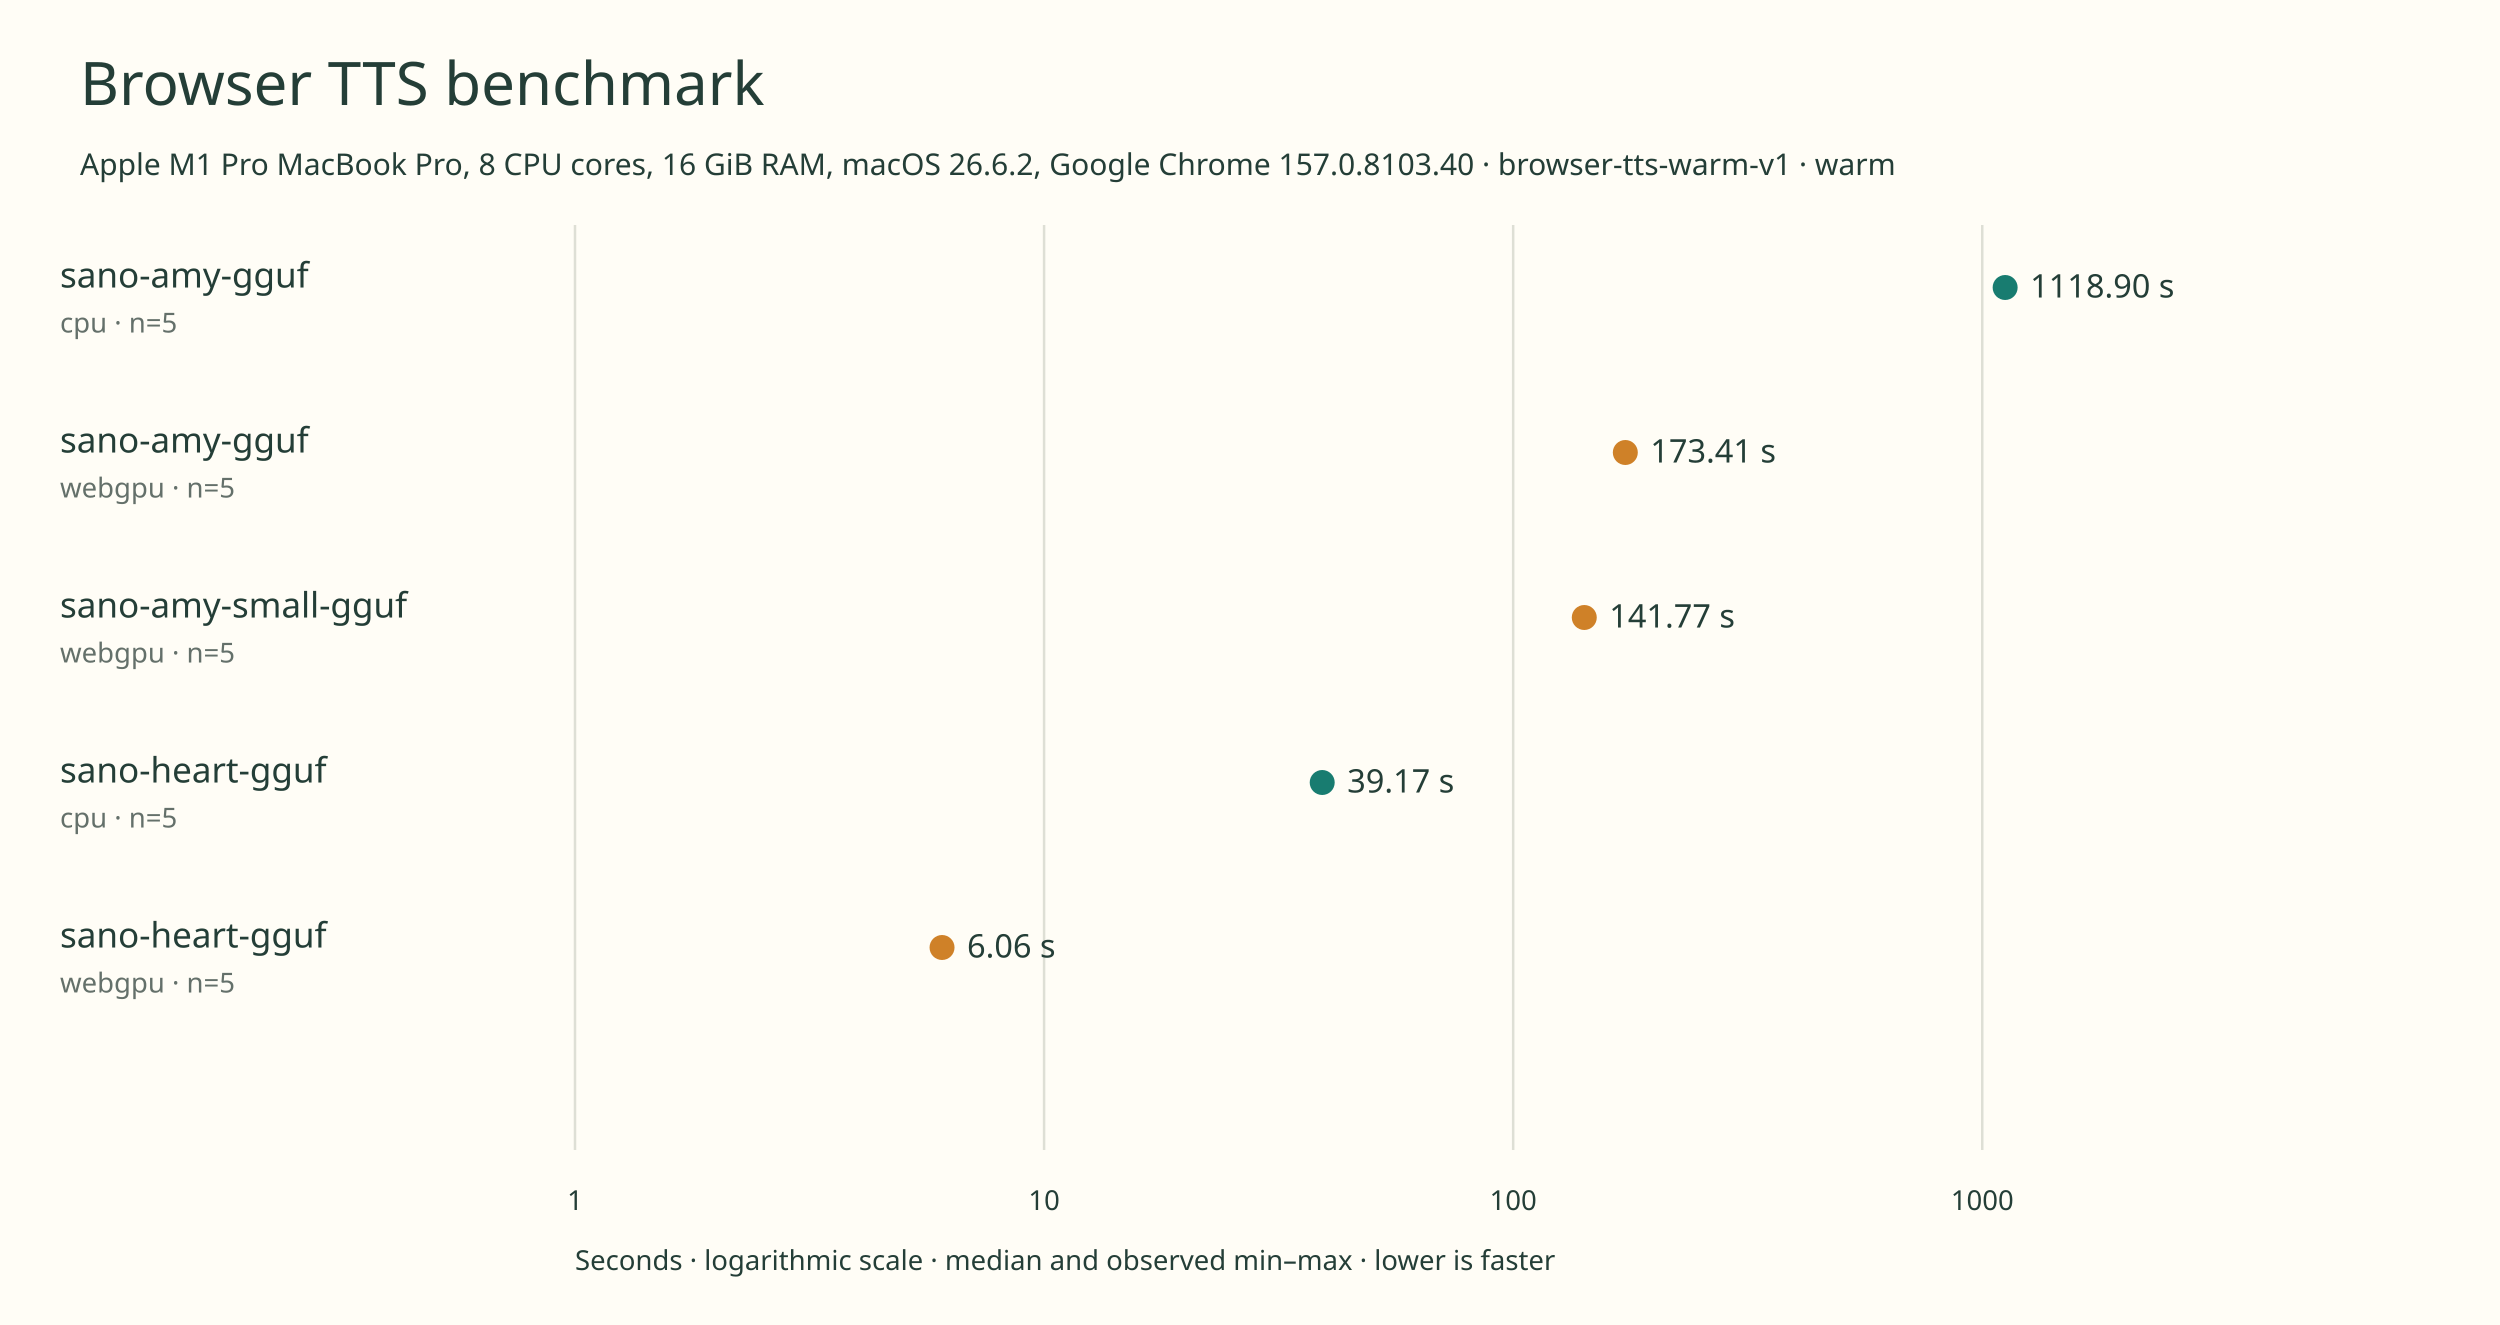
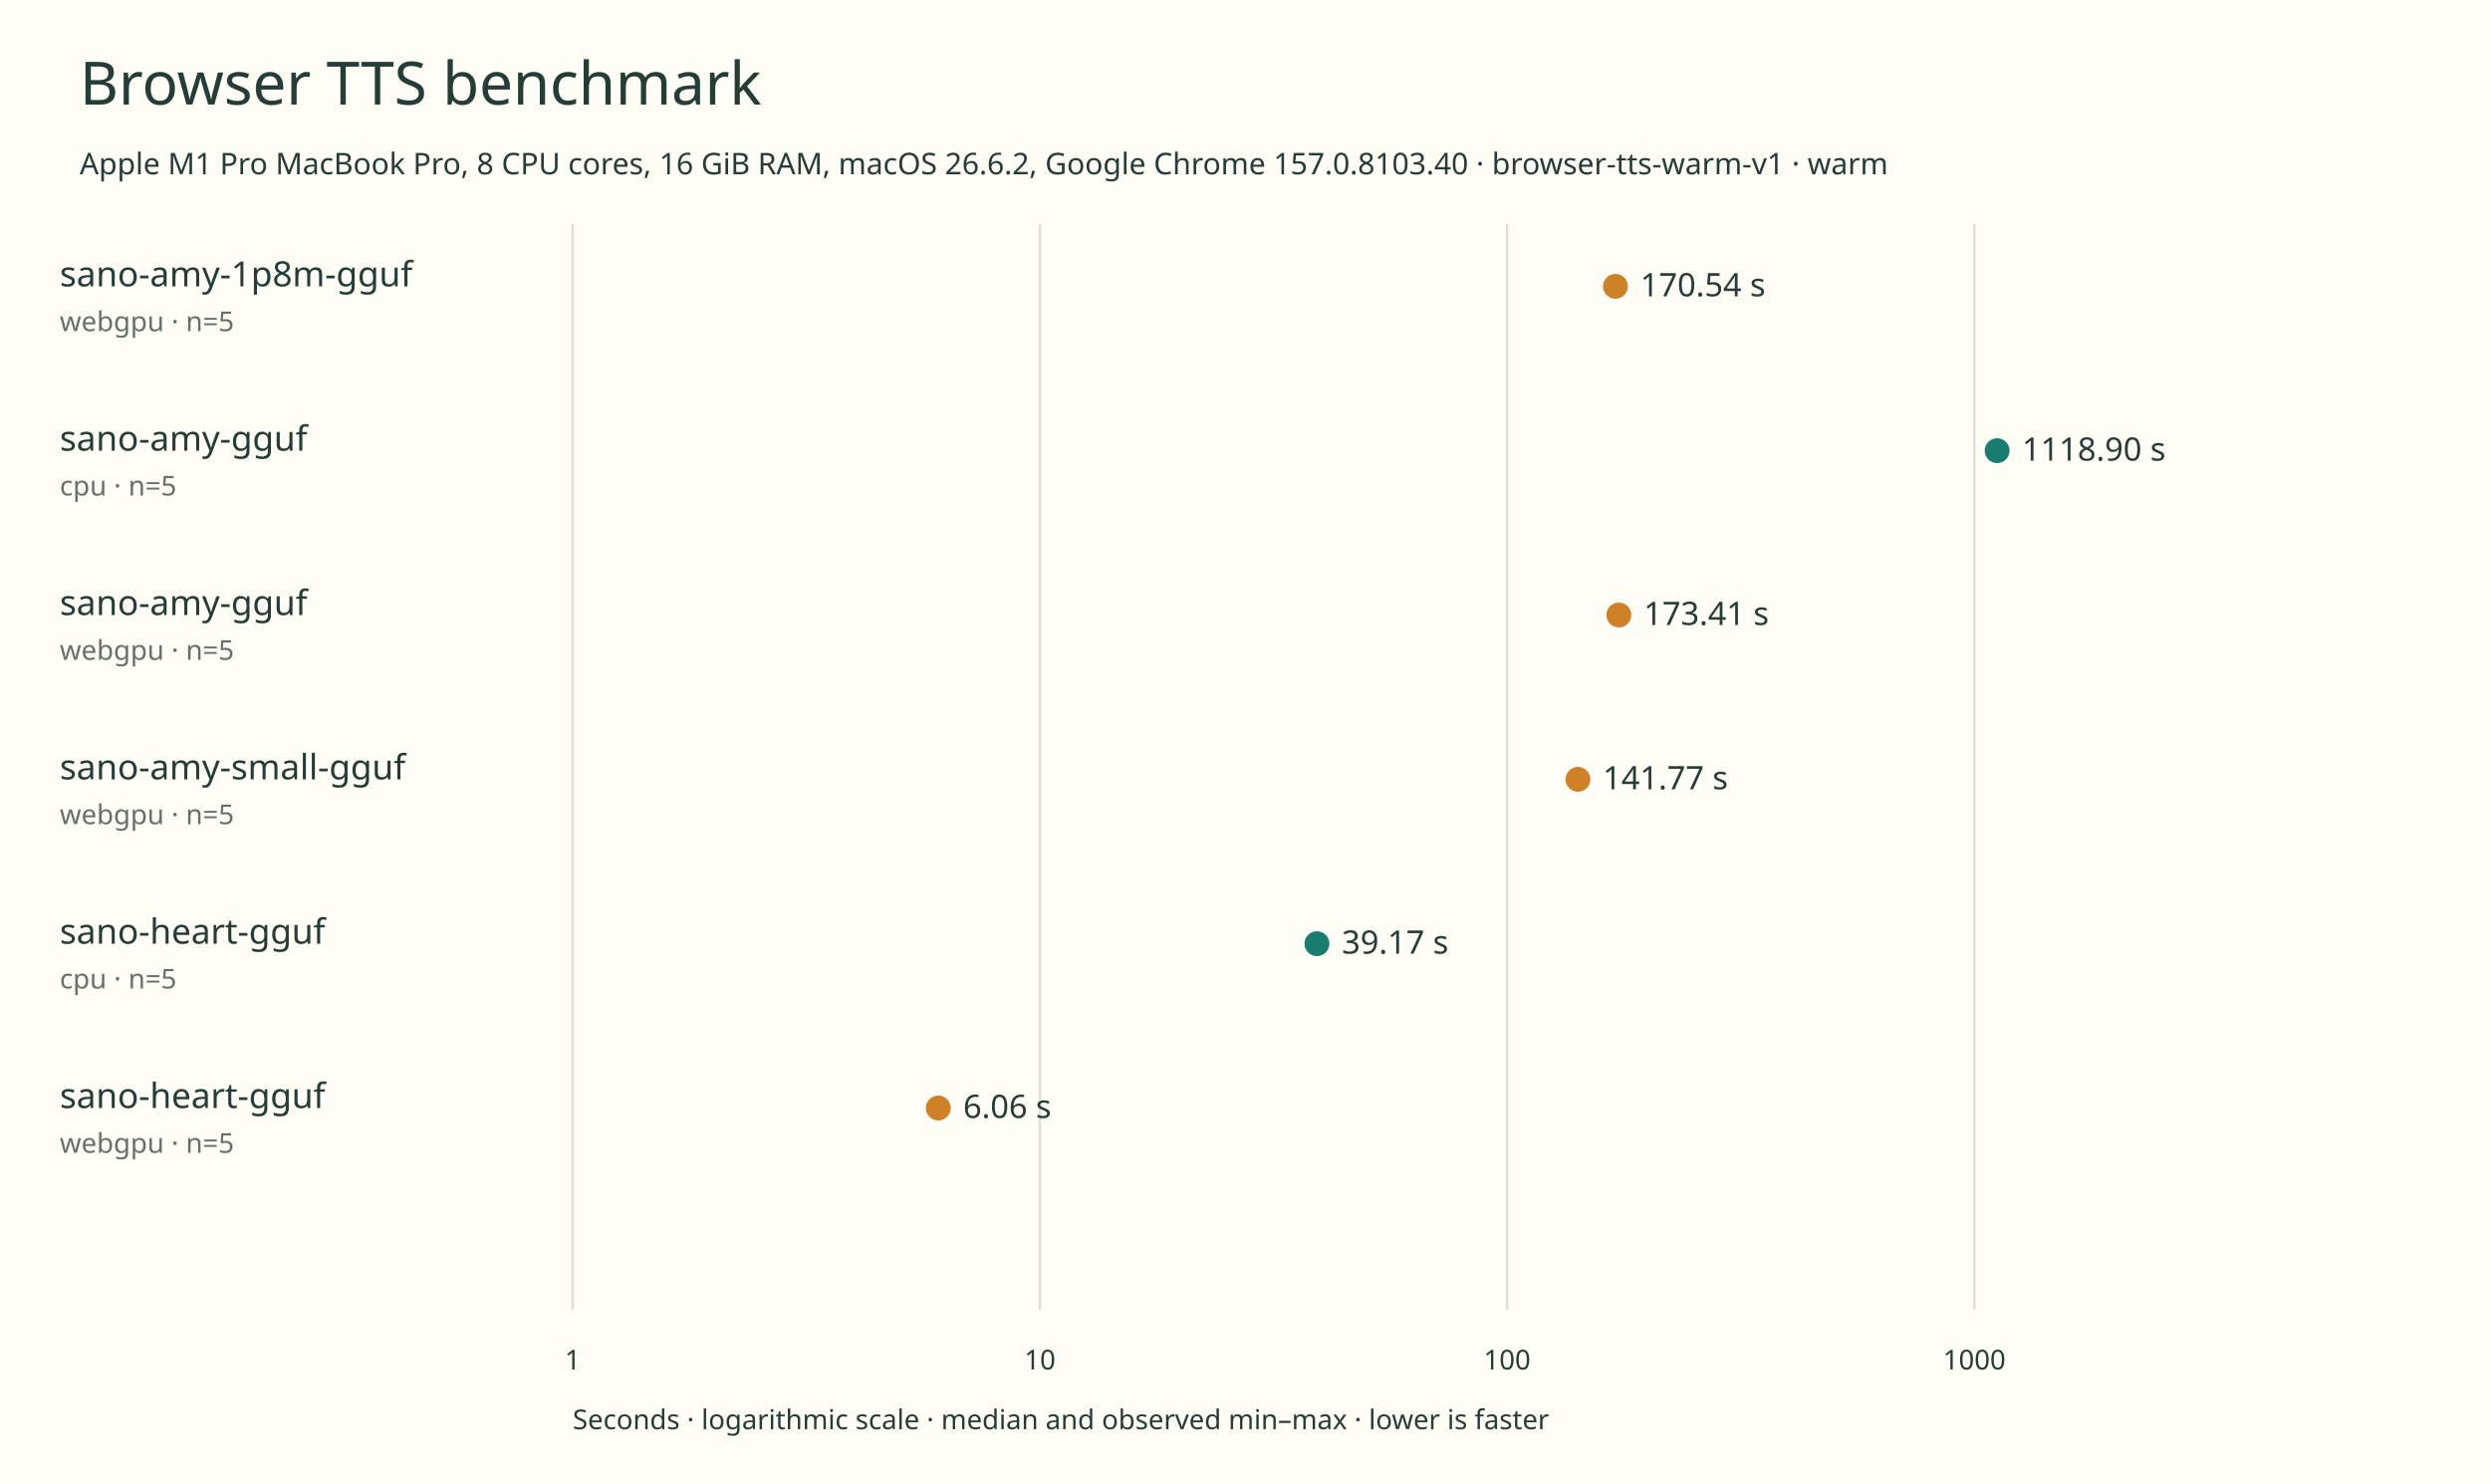
- <svg xmlns="http://www.w3.org/2000/svg" width="1000" height="530" viewBox="0 0 1000 530" role="img" aria-labelledby="title desc">
+ <svg xmlns="http://www.w3.org/2000/svg" width="1000" height="596" viewBox="0 0 1000 596" role="img" aria-labelledby="title desc">
  <rect width="100%" height="100%" fill="#fffdf6" />
  <g font-family="system-ui,sans-serif" fill="#243e37">
    <text x="32" y="42" font-size="24">Browser TTS benchmark</text>
    <text x="32" y="70" font-size="12">Apple M1 Pro MacBook Pro, 8 CPU cores, 16 GiB RAM, macOS 26.6.2, Google Chrome 157.0.8103.40 · browser-tts-warm-v1 · warm</text>
-     <path d="M230 90V460" stroke="#dedfd5" />
-     <text x="230" y="484" text-anchor="middle" font-size="11">1</text>
-     <path d="M417.634 90V460" stroke="#dedfd5" />
-     <text x="417.634" y="484" text-anchor="middle" font-size="11">10</text>
-     <path d="M605.269 90V460" stroke="#dedfd5" />
-     <text x="605.269" y="484" text-anchor="middle" font-size="11">100</text>
-     <path d="M792.903 90V460" stroke="#dedfd5" />
-     <text x="792.903" y="484" text-anchor="middle" font-size="11">1000</text>
-     <text x="24" y="115" font-size="14">sano-amy-gguf</text>
-     <text x="24" y="133" font-size="11" fill="#64706a">cpu · n=5</text>
-     <path d="M801.984 115H802.102" stroke="#243e37" stroke-width="2" />
-     <circle cx="802.058" cy="115" r="5" fill="#187c70" />
-     <text x="812.058" y="119" font-size="13">1118.90 s</text>
+     <path d="M230 90V526" stroke="#dedfd5" />
+     <text x="230" y="550" text-anchor="middle" font-size="11">1</text>
+     <path d="M417.634 90V526" stroke="#dedfd5" />
+     <text x="417.634" y="550" text-anchor="middle" font-size="11">10</text>
+     <path d="M605.269 90V526" stroke="#dedfd5" />
+     <text x="605.269" y="550" text-anchor="middle" font-size="11">100</text>
+     <path d="M792.903 90V526" stroke="#dedfd5" />
+     <text x="792.903" y="550" text-anchor="middle" font-size="11">1000</text>
+     <text x="24" y="115" font-size="14">sano-amy-1p8m-gguf</text>
+     <text x="24" y="133" font-size="11" fill="#64706a">webgpu · n=5</text>
+     <path d="M648.497 115H650.573" stroke="#243e37" stroke-width="2" />
+     <circle cx="648.768" cy="115" r="5" fill="#cf8128" />
+     <text x="658.768" y="119" font-size="13">170.54 s</text>
    <text x="24" y="181" font-size="14">sano-amy-gguf</text>
-     <text x="24" y="199" font-size="11" fill="#64706a">webgpu · n=5</text>
-     <path d="M649.954 181H650.304" stroke="#243e37" stroke-width="2" />
-     <circle cx="650.126" cy="181" r="5" fill="#cf8128" />
-     <text x="660.126" y="185" font-size="13">173.41 s</text>
-     <text x="24" y="247" font-size="14">sano-amy-small-gguf</text>
+     <text x="24" y="199" font-size="11" fill="#64706a">cpu · n=5</text>
+     <path d="M801.984 181H802.102" stroke="#243e37" stroke-width="2" />
+     <circle cx="802.058" cy="181" r="5" fill="#187c70" />
+     <text x="812.058" y="185" font-size="13">1118.90 s</text>
+     <text x="24" y="247" font-size="14">sano-amy-gguf</text>
    <text x="24" y="265" font-size="11" fill="#64706a">webgpu · n=5</text>
-     <path d="M633.607 247H634.152" stroke="#243e37" stroke-width="2" />
-     <circle cx="633.711" cy="247" r="5" fill="#cf8128" />
-     <text x="643.711" y="251" font-size="13">141.77 s</text>
-     <text x="24" y="313" font-size="14">sano-heart-gguf</text>
-     <text x="24" y="331" font-size="11" fill="#64706a">cpu · n=5</text>
-     <path d="M528.713 313H529.28" stroke="#243e37" stroke-width="2" />
-     <circle cx="528.883" cy="313" r="5" fill="#187c70" />
-     <text x="538.883" y="317" font-size="13">39.17 s</text>
+     <path d="M649.954 247H650.304" stroke="#243e37" stroke-width="2" />
+     <circle cx="650.126" cy="247" r="5" fill="#cf8128" />
+     <text x="660.126" y="251" font-size="13">173.41 s</text>
+     <text x="24" y="313" font-size="14">sano-amy-small-gguf</text>
+     <text x="24" y="331" font-size="11" fill="#64706a">webgpu · n=5</text>
+     <path d="M633.607 313H634.152" stroke="#243e37" stroke-width="2" />
+     <circle cx="633.711" cy="313" r="5" fill="#cf8128" />
+     <text x="643.711" y="317" font-size="13">141.77 s</text>
    <text x="24" y="379" font-size="14">sano-heart-gguf</text>
-     <text x="24" y="397" font-size="11" fill="#64706a">webgpu · n=5</text>
-     <path d="M376.412 379H377.691" stroke="#243e37" stroke-width="2" />
-     <circle cx="376.815" cy="379" r="5" fill="#cf8128" />
-     <text x="386.815" y="383" font-size="13">6.06 s</text>
-     <text x="230" y="508" font-size="11">Seconds · logarithmic scale · median and observed min–max · lower is faster</text>
+     <text x="24" y="397" font-size="11" fill="#64706a">cpu · n=5</text>
+     <path d="M528.713 379H529.28" stroke="#243e37" stroke-width="2" />
+     <circle cx="528.883" cy="379" r="5" fill="#187c70" />
+     <text x="538.883" y="383" font-size="13">39.17 s</text>
+     <text x="24" y="445" font-size="14">sano-heart-gguf</text>
+     <text x="24" y="463" font-size="11" fill="#64706a">webgpu · n=5</text>
+     <path d="M376.412 445H377.691" stroke="#243e37" stroke-width="2" />
+     <circle cx="376.815" cy="445" r="5" fill="#cf8128" />
+     <text x="386.815" y="449" font-size="13">6.06 s</text>
+     <text x="230" y="574" font-size="11">Seconds · logarithmic scale · median and observed min–max · lower is faster</text>
  </g>
</svg>
